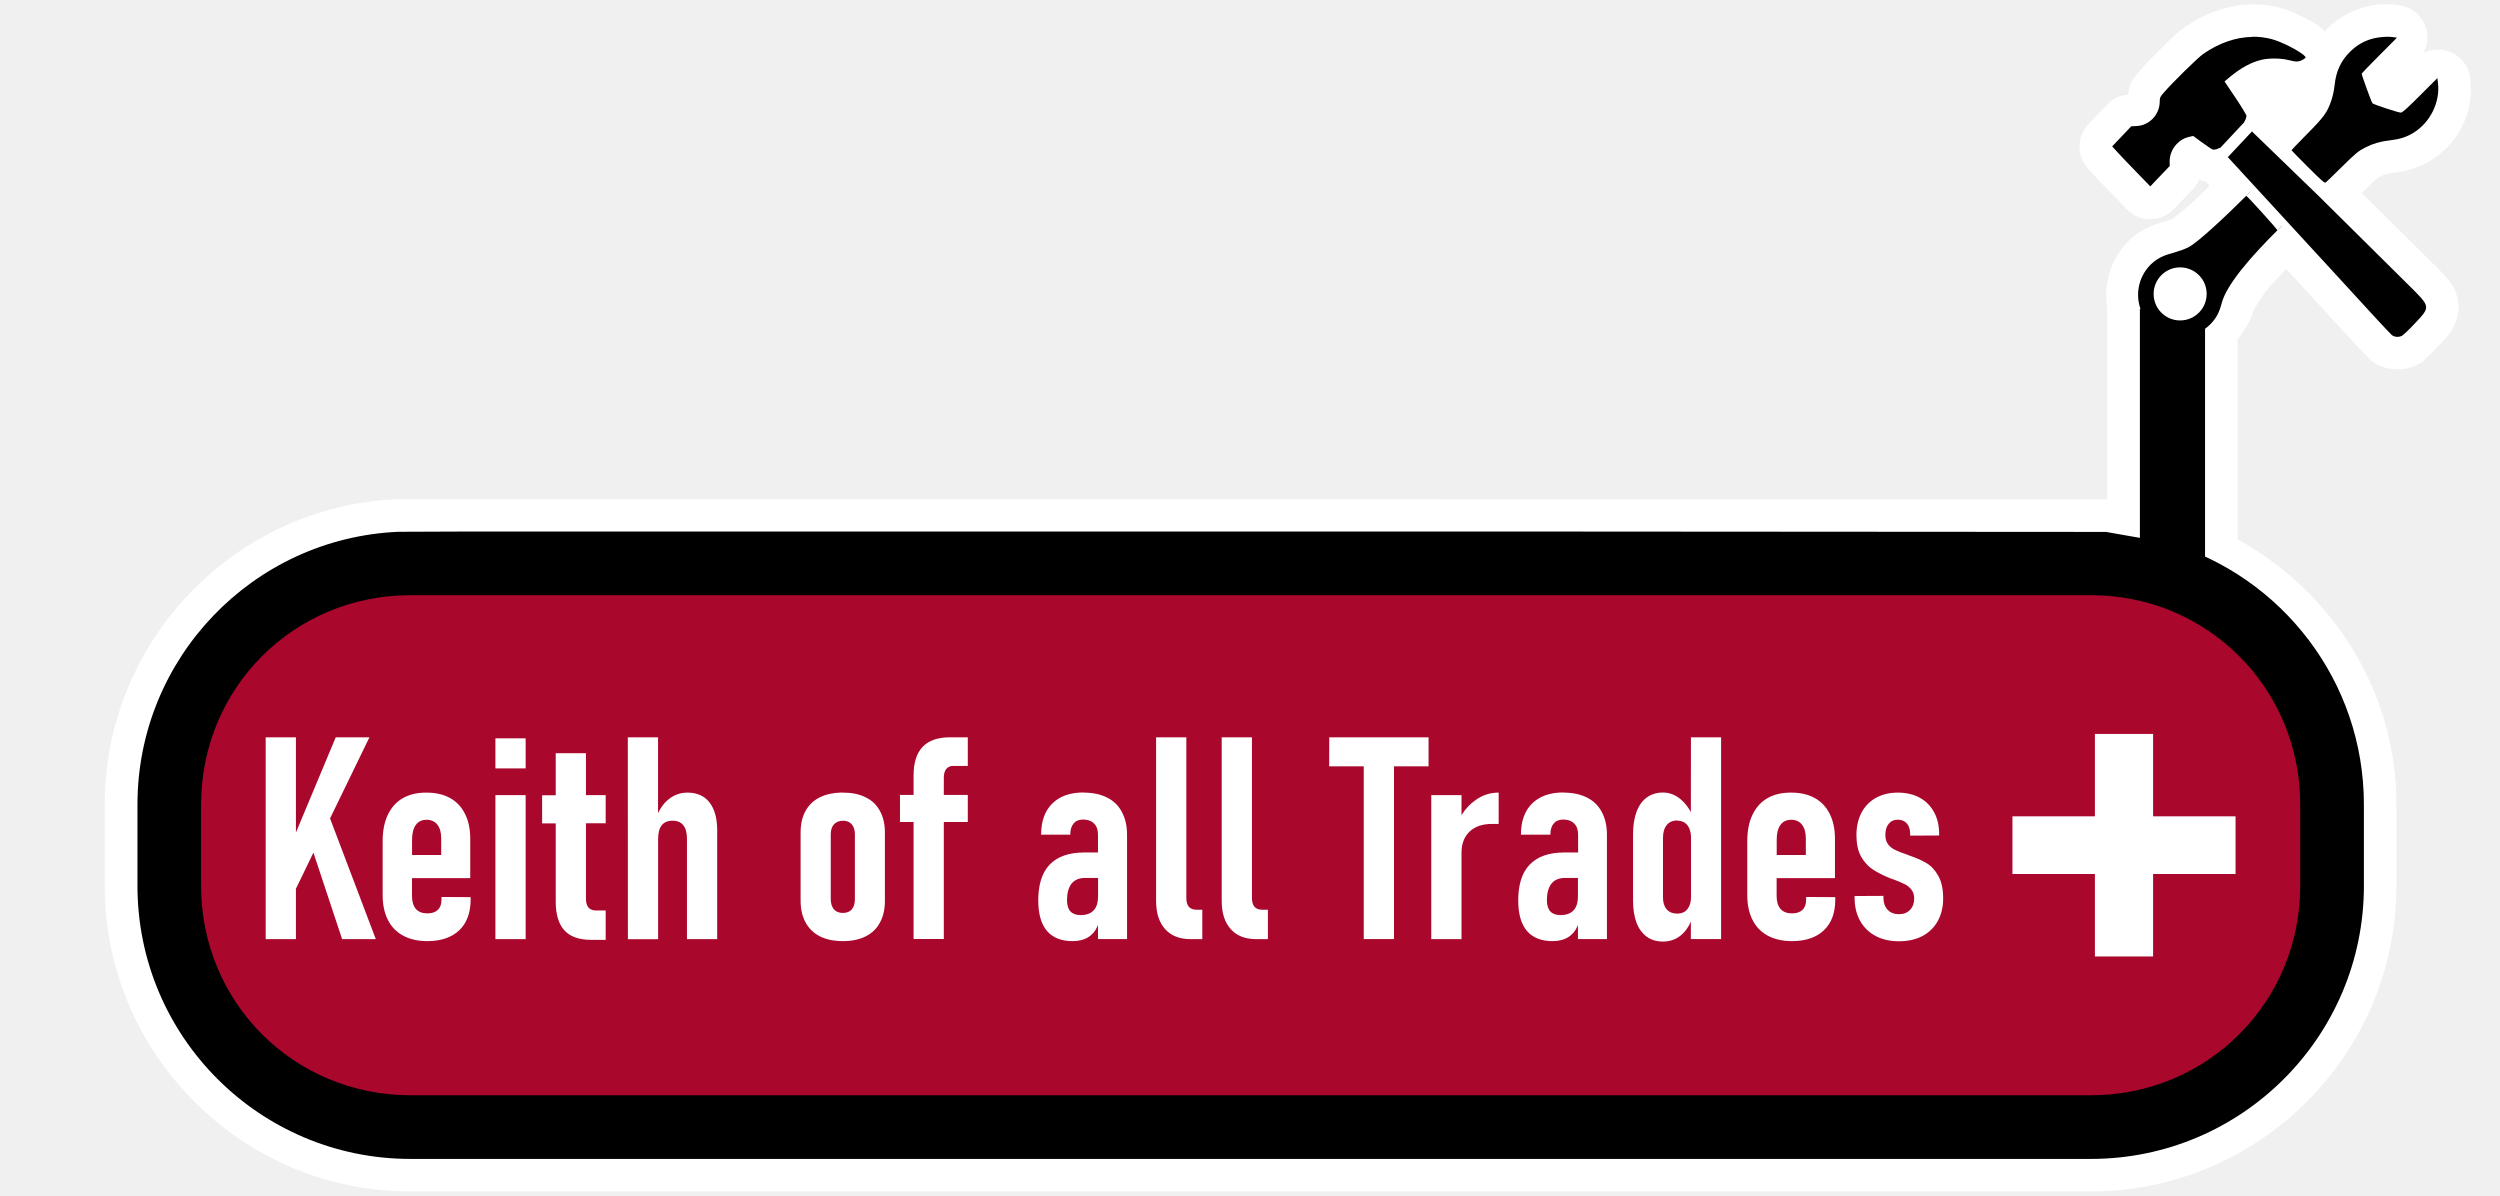
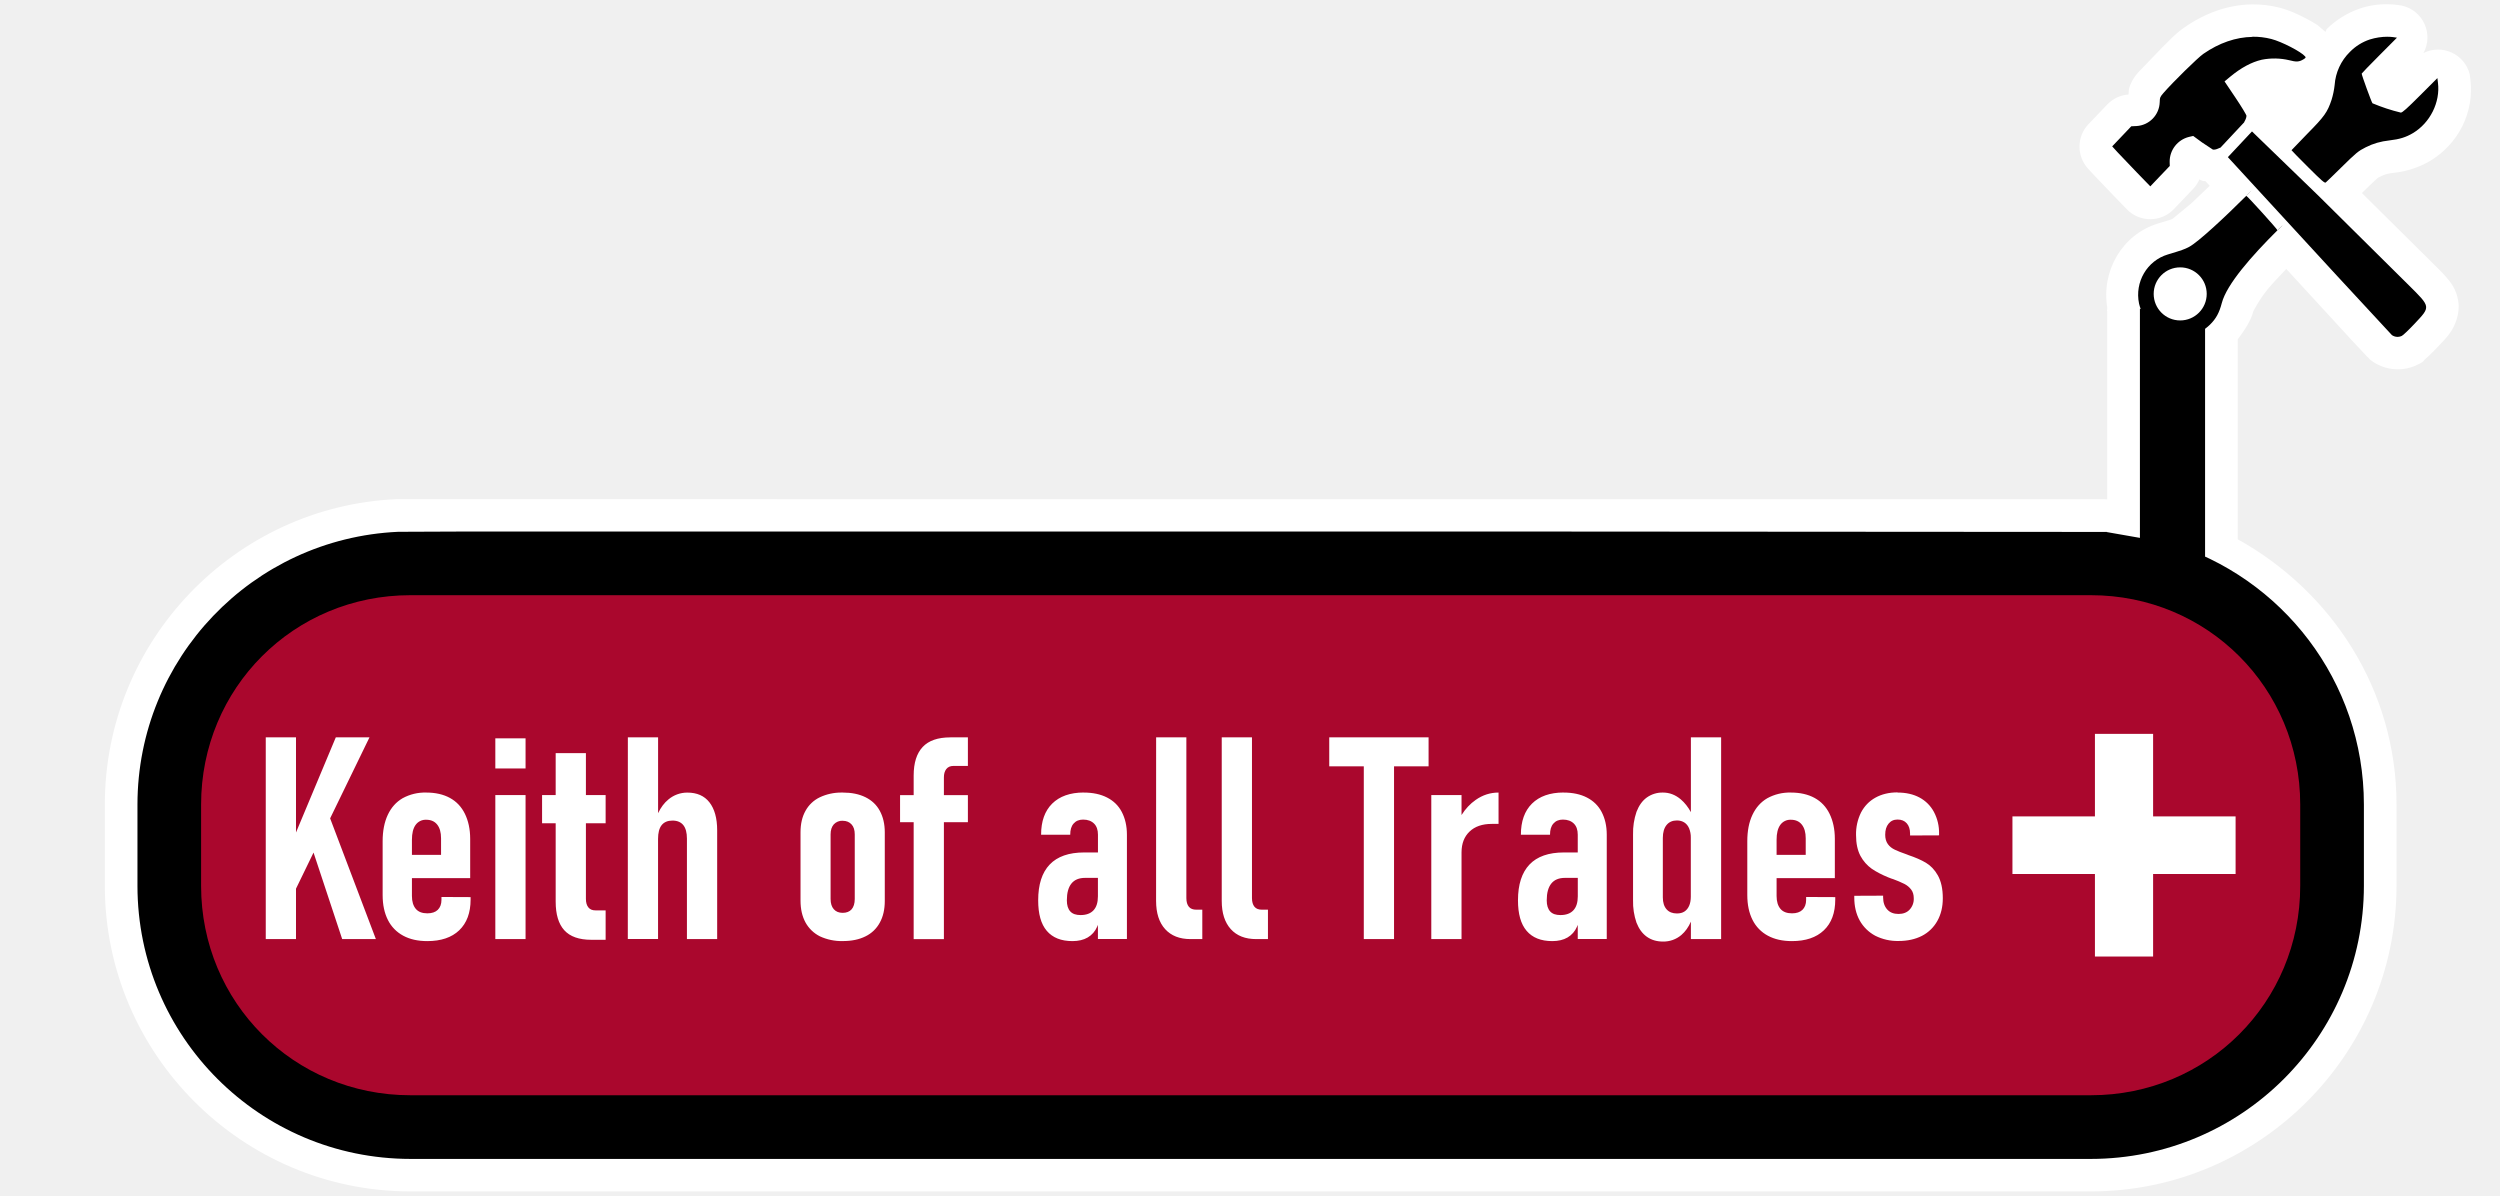
- <svg xmlns="http://www.w3.org/2000/svg" width="230" height="110" viewBox="0 0 60.854 29.104" version="1.1" id="svg328" xml:space="preserve">
-   <defs id="defs325" />
-   <g id="layer1">
-     <g id="g1954" transform="translate(163.8075,11.93284)" style="display:inline">
-       <path d="m -105.693,-11.83 c -0.235,7.46e-4 -0.443,0.025 -0.693,0.112 -0.286,0.1 -0.568,0.276 -0.783,0.49 -0.018,0.018 -0.016,0.052 -0.034,0.071 -0.066,-0.057 -0.138,-0.129 -0.195,-0.166 -0.092,-0.06 -0.187,-0.112 -0.287,-0.164 -0.199,-0.103 -0.392,-0.195 -0.635,-0.258 -0.222,-0.057 -0.449,-0.083 -0.673,-0.08 -0.578,0.008 -1.143,0.212 -1.637,0.557 -0.25,0.174 -0.343,0.293 -0.549,0.494 -0.205,0.201 -0.414,0.414 -0.562,0.584 -0.049,0.057 -0.136,0.14 -0.213,0.327 -0.044,0.107 -0.035,0.158 -0.043,0.232 -0.192,0.013 -0.372,0.096 -0.508,0.233 l -0.233,0.244 -0.233,0.244 c -0.288,0.302 -0.292,0.776 -0.01,1.084 l 0.137,0.148 c 0.095,0.104 0.295,0.312 0.479,0.502 l 0.328,0.338 c 0.313,0.324 0.833,0.322 1.144,-0.004 l 0.237,-0.248 0.236,-0.248 c 0.063,-0.067 0.114,-0.145 0.15,-0.23 0.023,0.012 0.005,0.015 0.088,0.041 0.001,3.64e-4 8.6e-4,-3.59e-4 0.002,0 0.033,0.01 0.028,-0.003 0.055,0.004 l 0.105,0.114 c -0.153,0.147 -0.307,0.3 -0.448,0.427 -0.213,0.193 -0.463,0.37 -0.452,0.373 -0.046,0.024 -0.057,0.027 -0.351,0.115 -0.882,0.264 -1.397,1.167 -1.24,2.064 l -0.004,-0.021 v 0.041 c 0.002,0.012 -0.008,0.023 -0.006,0.035 v 0.002 c 0.002,0.008 0.004,0.015 0.006,0.023 v 4.574 c -0.016,-0.002 -0.031,-0.003 -0.046,-0.004 l -41.559,-0.002 c -0.012,-2.6e-4 -0.023,-2.6e-4 -0.035,0 -3.946,0.176 -7.103,3.447 -7.103,7.432 v 1.98 c 0,4.097 3.342,7.439 7.439,7.439 h 40.904 c 4.098,0 7.44,-3.342 7.44,-7.439 V 7.649 c 0,-2.792 -1.58,-5.185 -3.865,-6.455 V -3.673 c 0.157,-0.21 0.315,-0.436 0.379,-0.68 10e-4,-0.004 0.125,-0.258 0.34,-0.527 0.123,-0.154 0.302,-0.334 0.463,-0.506 l 0.64,0.696 c 0.353,0.388 0.682,0.746 0.928,1.011 0.123,0.133 0.225,0.242 0.301,0.322 0.038,0.04 0.069,0.074 0.096,0.102 0.013,0.014 0.026,0.024 0.041,0.039 0.015,0.014 -0.005,0.011 0.105,0.09 0.297,0.211 0.718,0.232 1.02,0.1 0.25,-0.11 0.201,-0.123 0.238,-0.155 0.037,-0.032 0.07,-0.06 0.105,-0.094 0.07,-0.067 0.147,-0.146 0.227,-0.23 0.097,-0.103 0.183,-0.183 0.287,-0.328 0.104,-0.145 0.247,-0.45 0.199,-0.762 -0.048,-0.312 -0.194,-0.477 -0.301,-0.6 -0.107,-0.123 -0.214,-0.224 -0.348,-0.357 -0.171,-0.17 -0.965,-0.957 -1.697,-1.682 0.016,-0.016 0.027,-0.027 0.043,-0.043 0.187,-0.184 0.288,-0.279 0.326,-0.31 0.038,-0.031 0.005,-0.01 0.082,-0.049 0.096,-0.049 0.165,-0.072 0.311,-0.088 0.308,-0.034 0.624,-0.129 0.883,-0.283 0.703,-0.418 1.096,-1.19 0.994,-2.006 l -0.015,-0.115 c -0.125,-0.491 -0.672,-0.741 -1.125,-0.514 0.254,-0.466 -0.013,-1.045 -0.532,-1.156 l -0.096,-0.014 c -0.085,-0.012 -0.165,-0.018 -0.248,-0.018 z" style="color:#000000;fill:#ffffff;stroke:none;stroke-linejoin:round;-inkscape-stroke:none" id="path3845" />
-       <g id="g1943" transform="translate(-172.2159,-100.5546)">
-         <path id="path1885" style="display:inline;fill:#000000;stroke-width:0.02" d="m 66.528,89.516 c -0.144,3.6e-4 -0.319,0.026 -0.436,0.067 -0.193,0.067 -0.338,0.158 -0.483,0.302 -0.221,0.22 -0.337,0.473 -0.372,0.806 -0.012,0.113 -0.044,0.268 -0.075,0.361 -0.102,0.304 -0.173,0.404 -0.592,0.828 -0.211,0.214 -0.383,0.393 -0.383,0.398 0,0.005 0.18,0.19 0.401,0.41 0.337,0.336 0.406,0.396 0.432,0.376 0.017,-0.013 0.183,-0.173 0.368,-0.356 0.377,-0.371 0.422,-0.408 0.606,-0.501 0.179,-0.091 0.36,-0.143 0.581,-0.168 0.239,-0.027 0.398,-0.076 0.566,-0.176 0.419,-0.249 0.67,-0.752 0.611,-1.225 l -0.014,-0.115 -0.42,0.42 c -0.322,0.322 -0.432,0.42 -0.47,0.42 -0.062,0 -0.656,-0.195 -0.69,-0.227 -0.021,-0.02 -0.263,-0.684 -0.263,-0.722 0,-0.007 0.194,-0.207 0.43,-0.444 l 0.429,-0.431 -0.095,-0.014 c -0.038,-0.005 -0.082,-0.009 -0.13,-0.008 z m -3.293,0.004 c -0.401,0.006 -0.81,0.146 -1.194,0.413 -0.137,0.095 -0.737,0.684 -0.967,0.948 -0.086,0.099 -0.092,0.112 -0.095,0.228 -0.008,0.311 -0.257,0.568 -0.564,0.581 l -0.128,0.006 -0.232,0.244 -0.233,0.245 0.136,0.149 c 0.075,0.082 0.283,0.301 0.464,0.486 l 0.328,0.338 0.237,-0.249 0.237,-0.248 -0.003,-0.099 c -0.006,-0.281 0.198,-0.546 0.468,-0.607 l 0.105,-0.024 0.217,0.159 c 0.119,0.087 0.237,0.165 0.26,0.172 0.024,0.007 0.075,-4.45e-4 0.113,-0.017 l 0.07,-0.029 0.002,0.002 0.581,-0.621 -0.002,-0.003 0.028,-0.053 c 0.015,-0.029 0.028,-0.074 0.028,-0.098 6.3e-5,-0.025 -0.12,-0.223 -0.267,-0.442 l -0.267,-0.397 0.133,-0.111 c 0.268,-0.222 0.523,-0.359 0.772,-0.417 0.192,-0.044 0.476,-0.039 0.671,0.012 0.173,0.046 0.242,0.041 0.345,-0.022 0.057,-0.035 0.062,-0.045 0.04,-0.071 -0.094,-0.113 -0.571,-0.36 -0.822,-0.424 -0.152,-0.039 -0.308,-0.057 -0.465,-0.055 z m -0.01,2.301 -0.587,0.626 2.646,2.877 c 0.706,0.775 1.312,1.43 1.347,1.455 0.069,0.049 0.156,0.056 0.241,0.019 0.03,-0.013 0.17,-0.146 0.311,-0.296 0.395,-0.42 0.398,-0.402 -0.144,-0.94 -0.22,-0.219 -1.211,-1.2 -2.201,-2.18 z m -0.018,1.444 c 0.006,-0.008 -0.13,0.124 -0.122,0.124 0.088,-0.087 0.12,-0.12 0.122,-0.124 z m -0.122,0.124 c -0.504,0.503 -1.167,1.124 -1.394,1.244 -0.11,0.058 -0.175,0.081 -0.516,0.183 -0.505,0.151 -0.81,0.672 -0.7,1.197 0.076,0.364 0.381,0.68 0.752,0.779 0.336,0.089 0.719,-0.016 0.974,-0.267 0.147,-0.144 0.227,-0.29 0.288,-0.526 0.119,-0.458 0.728,-1.147 1.355,-1.772 -0.007,-0.032 -0.734,-0.836 -0.759,-0.838 z m 0.759,0.838 c 0.003,0.013 0.274,-0.273 0,0 z m -2.368,0.903 c 0.357,8e-6 0.646,0.289 0.646,0.646 -8e-6,0.357 -0.289,0.646 -0.646,0.646 -0.357,0 -0.645,-0.289 -0.645,-0.646 0,-0.357 0.289,-0.646 0.645,-0.646 z" />
-         <g id="g1897" transform="translate(9.747432,116.8316)">
-           <path style="color:#000000;fill:#000000;stroke-width:0.969;stroke-linejoin:round;-inkscape-stroke:none" d="m 8.351,-15.265 c -3.529,0.157 -6.344,3.072 -6.344,6.639 v 1.98 C 2.007,-2.978 4.983,0 8.651,0 H 49.557 c 3.668,0 6.645,-2.978 6.645,-6.646 v -1.98 c 0,-3.005 -1.998,-5.545 -4.737,-6.366 l -1.552,-0.272 c 0.029,7.88e-4 0.056,0.002 -0.002,0.002 l -13.146,-0.009 -1.266,-9.2e-5 H 21.058 l -1.266,-5.18e-4 H 10.038 Z" id="path1889" />
-           <path id="path1891" style="color:#000000;fill:#aa072d;fill-opacity:1;stroke-width:0.969;stroke-linejoin:round;-inkscape-stroke:none" d="m 8.65,-13.722 c -2.836,0 -5.094,2.259 -5.094,5.096 v 1.98 c 0,2.836 2.257,5.096 5.094,5.096 H 49.556 c 2.836,0 5.096,-2.259 5.096,-5.096 v -1.98 c 0,-2.836 -2.259,-5.096 -5.096,-5.096 z" />
-           <g id="g1895" transform="matrix(1.790501,0,0,1.790501,-24.11957,-36.72133)" style="fill:#ffffff">
-             <path id="path1893" style="fill:#ffffff;stroke-width:0.865;stroke-linejoin:round" d="m 41.203,14.731 h 0.791 v 1.121 h 1.121 v 0.784 h -1.121 v 1.121 h -0.791 v -1.121 h -1.121 v -0.784 h 1.121 z m -24.868,0.047 h 0.411 v 1.294 l 0.541,-1.294 h 0.458 l -0.535,1.102 0.622,1.641 h -0.458 l -0.39,-1.176 -0.238,0.491 v 0.685 h -0.411 z m 4.923,0 h 0.411 v 1.031 c 0.037,-0.078 0.083,-0.14 0.14,-0.186 0.077,-0.063 0.163,-0.094 0.258,-0.094 0.131,0 0.231,0.044 0.3,0.132 0.07,0.088 0.106,0.215 0.106,0.381 v 1.479 h -0.411 v -1.365 c 0,-0.082 -0.017,-0.143 -0.049,-0.183 -0.033,-0.041 -0.082,-0.062 -0.147,-0.062 -0.065,0 -0.115,0.021 -0.147,0.062 -0.033,0.041 -0.049,0.104 -0.049,0.187 v 1.362 h -0.411 z m 4.383,0 h 0.239 v 0.388 h -0.198 c -0.041,0 -0.074,0.015 -0.096,0.043 -0.021,0.029 -0.032,0.067 -0.032,0.113 v 0.239 h 0.326 v 0.368 h -0.326 v 1.59 h -0.411 v -1.59 h -0.185 v -0.368 h 0.185 v -0.266 c 0,-0.172 0.041,-0.302 0.123,-0.388 0.082,-0.087 0.207,-0.13 0.375,-0.13 z m 2.799,0 h 0.411 v 2.186 c 0,0.05 0.011,0.089 0.034,0.117 0.024,0.026 0.057,0.04 0.1,0.04 h 0.083 v 0.4 h -0.16 c -0.148,0 -0.263,-0.045 -0.345,-0.136 -0.082,-0.091 -0.123,-0.218 -0.123,-0.383 z m 0.892,0 h 0.411 v 2.186 c 0,0.05 0.011,0.089 0.034,0.117 0.024,0.026 0.057,0.04 0.1,0.04 h 0.083 v 0.4 h -0.16 c -0.148,0 -0.264,-0.045 -0.345,-0.136 -0.082,-0.091 -0.123,-0.218 -0.123,-0.383 z m 1.462,0 h 1.35 v 0.394 h -0.47 v 2.348 H 31.263 V 15.172 h -0.47 z m 4.917,0 H 36.121 v 2.742 H 35.71 V 17.283 c -0.033,0.075 -0.076,0.136 -0.13,0.182 -0.07,0.059 -0.153,0.089 -0.249,0.089 -0.086,0 -0.159,-0.022 -0.221,-0.066 -0.06,-0.044 -0.107,-0.107 -0.139,-0.19 -0.031,-0.084 -0.047,-0.186 -0.047,-0.304 v -0.896 c 0,-0.119 0.016,-0.222 0.047,-0.308 0.033,-0.086 0.079,-0.15 0.139,-0.194 0.062,-0.045 0.135,-0.068 0.221,-0.068 0.088,0 0.168,0.031 0.241,0.092 0.053,0.045 0.099,0.103 0.138,0.174 z m -16.253,0.013 h 0.411 v 0.409 h -0.411 z m 0.82,0.202 h 0.411 v 0.57 h 0.268 v 0.383 h -0.268 v 1.028 c 0,0.05 0.011,0.089 0.034,0.117 0.023,0.026 0.055,0.04 0.096,0.04 h 0.138 v 0.4 h -0.194 c -0.167,0 -0.29,-0.043 -0.368,-0.13 -0.078,-0.087 -0.117,-0.216 -0.117,-0.388 v -1.065 h -0.185 v -0.383 h 0.185 z M 18.518,15.529 c 0.126,0 0.233,0.024 0.322,0.073 0.089,0.049 0.157,0.121 0.204,0.215 0.048,0.094 0.072,0.208 0.072,0.341 v 0.534 h -0.792 v 0.243 c 0,0.075 0.018,0.134 0.053,0.176 0.036,0.04 0.088,0.06 0.156,0.06 0.062,0 0.109,-0.016 0.141,-0.047 0.034,-0.031 0.051,-0.077 0.051,-0.136 v -0.04 l 0.396,0.002 v 0.034 c 0,0.18 -0.052,0.319 -0.155,0.417 -0.103,0.098 -0.248,0.147 -0.434,0.147 -0.128,0 -0.237,-0.025 -0.328,-0.074 -0.091,-0.049 -0.16,-0.12 -0.207,-0.213 -0.048,-0.094 -0.072,-0.207 -0.072,-0.34 V 16.19 c 0,-0.14 0.023,-0.259 0.07,-0.358 0.047,-0.099 0.114,-0.175 0.202,-0.226 0.089,-0.052 0.196,-0.077 0.321,-0.077 z m 5.641,0 c 0.007,-1.67e-4 0.015,0 0.023,0 0.121,0 0.224,0.021 0.309,0.064 0.086,0.041 0.15,0.103 0.194,0.185 0.045,0.08 0.068,0.178 0.068,0.292 v 0.933 c 0,0.114 -0.023,0.213 -0.068,0.294 -0.044,0.082 -0.109,0.144 -0.194,0.187 -0.086,0.043 -0.188,0.064 -0.309,0.064 -0.121,0 -0.224,-0.021 -0.311,-0.064 -0.086,-0.044 -0.151,-0.107 -0.196,-0.189 -0.045,-0.083 -0.068,-0.182 -0.068,-0.298 v -0.928 c 0,-0.114 0.023,-0.212 0.068,-0.292 0.045,-0.082 0.111,-0.143 0.196,-0.185 0.081,-0.04 0.178,-0.061 0.289,-0.064 z m 3.297,0 c 0.124,0 0.231,0.023 0.319,0.068 0.088,0.044 0.155,0.109 0.2,0.196 0.047,0.086 0.07,0.189 0.07,0.309 v 1.418 H 27.65 V 17.327 c -0.004,0.009 -0.007,0.018 -0.011,0.027 -0.029,0.064 -0.072,0.112 -0.128,0.145 -0.057,0.033 -0.126,0.049 -0.207,0.049 -0.153,0 -0.27,-0.047 -0.349,-0.14 -0.078,-0.093 -0.117,-0.231 -0.117,-0.415 0,-0.215 0.052,-0.377 0.156,-0.486 0.106,-0.109 0.262,-0.164 0.468,-0.164 h 0.188 v -0.242 c 0,-0.065 -0.017,-0.116 -0.053,-0.151 -0.035,-0.036 -0.085,-0.055 -0.149,-0.055 -0.055,0 -0.099,0.018 -0.13,0.055 -0.03,0.035 -0.045,0.086 -0.045,0.151 h -0.396 c 0,-0.182 0.05,-0.323 0.151,-0.423 0.102,-0.101 0.244,-0.151 0.428,-0.151 z m 5.641,0 v 0.426 h -0.04 -0.053 c -0.128,0 -0.229,0.035 -0.302,0.104 -0.072,0.068 -0.108,0.161 -0.11,0.281 v 1.181 h -0.411 v -1.958 h 0.411 v 0.272 c 0.053,-0.085 0.118,-0.154 0.193,-0.206 0.094,-0.067 0.198,-0.1 0.311,-0.1 z m 0.883,0 c 0.124,0 0.231,0.023 0.319,0.068 0.088,0.044 0.155,0.109 0.2,0.196 0.047,0.086 0.07,0.189 0.07,0.309 v 1.418 h -0.394 V 17.327 c -0.004,0.009 -0.007,0.018 -0.011,0.027 -0.029,0.064 -0.072,0.112 -0.128,0.145 -0.057,0.033 -0.126,0.049 -0.207,0.049 -0.153,0 -0.27,-0.047 -0.349,-0.14 -0.078,-0.093 -0.117,-0.231 -0.117,-0.415 0,-0.215 0.052,-0.377 0.157,-0.486 0.106,-0.109 0.261,-0.164 0.468,-0.164 h 0.189 v -0.242 c 0,-0.065 -0.017,-0.116 -0.053,-0.151 -0.035,-0.036 -0.085,-0.055 -0.149,-0.055 -0.055,0 -0.099,0.018 -0.13,0.055 -0.03,0.035 -0.045,0.086 -0.045,0.151 H 33.4 c 0,-0.182 0.05,-0.323 0.151,-0.423 0.102,-0.101 0.245,-0.151 0.428,-0.151 z m 3.091,0 c 0.126,0 0.233,0.024 0.322,0.073 0.089,0.049 0.157,0.121 0.204,0.215 0.048,0.094 0.072,0.208 0.072,0.341 v 0.534 H 36.876 v 0.243 c 0,0.075 0.018,0.134 0.053,0.176 0.036,0.04 0.088,0.06 0.156,0.06 0.062,0 0.109,-0.016 0.141,-0.047 0.034,-0.031 0.051,-0.077 0.051,-0.136 v -0.04 l 0.396,0.002 v 0.034 c 0,0.18 -0.051,0.319 -0.155,0.417 -0.103,0.098 -0.248,0.147 -0.434,0.147 -0.128,0 -0.237,-0.025 -0.328,-0.074 -0.091,-0.049 -0.16,-0.12 -0.207,-0.213 -0.048,-0.094 -0.072,-0.207 -0.072,-0.34 V 16.19 c 0,-0.14 0.023,-0.259 0.07,-0.358 0.047,-0.099 0.114,-0.175 0.202,-0.226 0.089,-0.052 0.196,-0.077 0.321,-0.077 z m 1.45,0 c 0.114,0 0.214,0.023 0.298,0.068 0.084,0.045 0.149,0.111 0.196,0.196 0.047,0.084 0.07,0.183 0.07,0.296 v 0.023 l -0.394,0.002 v -0.026 c 0,-0.059 -0.015,-0.106 -0.045,-0.14 -0.03,-0.034 -0.072,-0.051 -0.124,-0.051 -0.052,0 -0.092,0.019 -0.123,0.057 -0.03,0.036 -0.045,0.087 -0.045,0.151 0,0.05 0.012,0.092 0.036,0.126 0.025,0.033 0.057,0.058 0.096,0.077 0.039,0.019 0.09,0.039 0.153,0.06 0.003,0.001 0.005,0.003 0.008,0.004 0.003,0 0.005,5.84e-4 0.008,0.002 0.003,0.001 0.005,0.002 0.008,0.004 0.003,0 0.004,5.83e-4 0.005,0.002 0.098,0.033 0.179,0.068 0.242,0.106 0.064,0.036 0.118,0.094 0.162,0.172 0.045,0.077 0.068,0.18 0.068,0.311 0,0.117 -0.025,0.219 -0.074,0.307 -0.049,0.088 -0.119,0.156 -0.209,0.204 -0.091,0.047 -0.197,0.07 -0.319,0.07 -0.121,0 -0.226,-0.024 -0.317,-0.072 -0.091,-0.049 -0.161,-0.118 -0.211,-0.207 -0.049,-0.089 -0.074,-0.194 -0.074,-0.313 v -0.023 l 0.392,-0.002 v 0.023 c 0,0.069 0.019,0.125 0.057,0.166 0.038,0.04 0.089,0.06 0.153,0.06 0.064,0 0.114,-0.019 0.151,-0.058 0.038,-0.039 0.057,-0.09 0.057,-0.155 0,-0.048 -0.012,-0.087 -0.036,-0.119 -0.024,-0.031 -0.054,-0.057 -0.091,-0.075 -0.036,-0.019 -0.088,-0.041 -0.155,-0.066 -0.007,-0.003 -0.016,-0.005 -0.025,-0.008 -0.007,-0.004 -0.016,-0.007 -0.024,-0.009 -0.003,-0.001 -0.006,-0.002 -0.009,-0.004 -0.004,-0.001 -0.007,-0.002 -0.009,-0.004 -0.086,-0.035 -0.159,-0.074 -0.221,-0.115 -0.062,-0.043 -0.113,-0.101 -0.155,-0.176 -0.04,-0.075 -0.06,-0.17 -0.06,-0.285 0,-0.116 0.023,-0.217 0.068,-0.305 0.047,-0.088 0.112,-0.155 0.196,-0.202 0.086,-0.048 0.185,-0.072 0.298,-0.072 z m -19.063,0.034 h 0.411 v 1.958 h -0.411 z m -0.939,0.336 c -0.063,0 -0.111,0.024 -0.145,0.072 -0.033,0.047 -0.049,0.113 -0.049,0.2 v 0.206 h 0.396 V 16.151 c 0,-0.08 -0.017,-0.143 -0.053,-0.187 -0.035,-0.044 -0.085,-0.066 -0.149,-0.066 z m 18.552,0 c -0.063,0 -0.111,0.024 -0.145,0.072 -0.033,0.047 -0.049,0.113 -0.049,0.2 v 0.206 h 0.396 V 16.151 c 0,-0.08 -0.018,-0.143 -0.053,-0.187 -0.035,-0.044 -0.085,-0.066 -0.149,-0.066 z m -1.548,0.009 c -0.06,0 -0.108,0.021 -0.141,0.062 -0.034,0.041 -0.051,0.1 -0.051,0.176 v 0.809 c 0,0.069 0.017,0.123 0.051,0.162 0.034,0.038 0.081,0.057 0.141,0.057 0.04,0 0.074,-0.009 0.102,-0.026 0.028,-0.018 0.049,-0.044 0.064,-0.078 0.015,-0.034 0.023,-0.075 0.023,-0.124 v -0.803 c 0,-0.049 -0.008,-0.091 -0.023,-0.126 -0.015,-0.035 -0.036,-0.062 -0.064,-0.079 -0.028,-0.019 -0.062,-0.028 -0.102,-0.028 z m -11.342,0.004 c -0.05,0 -0.091,0.016 -0.121,0.049 -0.029,0.033 -0.043,0.078 -0.043,0.136 v 0.879 c 0,0.06 0.015,0.107 0.043,0.14 0.029,0.033 0.069,0.049 0.121,0.049 0.053,0 0.093,-0.016 0.121,-0.047 0.029,-0.033 0.043,-0.08 0.043,-0.141 V 16.096 c 0,-0.059 -0.015,-0.105 -0.043,-0.136 -0.028,-0.033 -0.068,-0.049 -0.121,-0.049 z m 3.295,0.777 c -0.082,0 -0.143,0.026 -0.185,0.077 -0.041,0.052 -0.062,0.128 -0.062,0.228 0,0.067 0.016,0.117 0.047,0.151 0.031,0.033 0.078,0.049 0.14,0.049 0.077,0 0.135,-0.021 0.175,-0.064 0.04,-0.043 0.06,-0.106 0.06,-0.19 v -0.251 z m 6.524,0 c -0.082,0 -0.143,0.026 -0.185,0.077 -0.041,0.052 -0.062,0.128 -0.062,0.228 0,0.067 0.016,0.117 0.047,0.151 0.031,0.033 0.078,0.049 0.139,0.049 0.077,0 0.135,-0.021 0.176,-0.064 0.04,-0.043 0.06,-0.106 0.06,-0.19 v -0.251 z" />
-           </g>
-         </g>
-         <path style="color:#000000;fill:#000000;stroke-linejoin:round;-inkscape-stroke:none" d="m 60.497,96.135 v 6.455 h 1.586 v -5.987 c -0.586,0.003 -1.086,-0.234 -1.586,-0.468 z" id="path1913" />
-       </g>
-     </g>
-   </g>
+ <svg xmlns="http://www.w3.org/2000/svg" width="230" height="110" viewBox="0 0 60.854 29.104">
+   <path d="M58.115.103a2 2 0 0 0-.693.112c-.286.1-.568.276-.783.49-.019.018-.016.052-.034.071L56.41.609a3.36 3.36 0 0 0-.287-.164c-.199-.103-.392-.195-.635-.258-.222-.057-.449-.083-.673-.08-.578.008-1.143.212-1.637.557-.25.174-.343.293-.549.494l-.562.584c-.049.057-.136.14-.213.327-.044.107-.035.158-.043.232-.192.013-.372.096-.508.233l-.233.244-.233.244c-.288.302-.292.776-.01 1.084l.137.148.479.502.328.338c.313.324.833.322 1.144-.004l.237-.248.236-.248c.063-.067.114-.145.15-.23.023.012.005.015.088.041.035.01.03-.003.057.004l.105.114-.448.427-.452.373c-.046.024-.057.027-.351.115-.882.264-1.397 1.167-1.24 2.064l-.004-.021v.041c.002.012-.008.023-.006.035v.002l.006.023v4.574l-.046-.004L9.69 12.15a.79.79 0 0 0-.035 0c-3.946.176-7.103 3.447-7.103 7.432v1.98c0 4.097 3.342 7.439 7.439 7.439h40.904c4.098 0 7.44-3.342 7.44-7.439v-1.98c0-2.792-1.58-5.185-3.865-6.455V8.26c.157-.21.315-.436.379-.68.001-.004.125-.258.34-.527.123-.154.302-.333.463-.506l.64.696.928 1.011.301.322.096.102c.013.014.026.024.041.039s-.005.011.105.09a1.09 1.09 0 0 0 1.02.1c.25-.11.201-.123.238-.155s.07-.06.105-.094a6.07 6.07 0 0 0 .227-.23c.097-.103.183-.183.287-.328s.247-.45.199-.762-.194-.477-.301-.6-.214-.224-.348-.357l-1.697-1.682c.016-.016.027-.027.043-.043.187-.184.288-.279.326-.31s.005-.01.082-.049c.096-.049.165-.072.311-.088a2.25 2.25 0 0 0 .883-.283c.703-.418 1.096-1.19.994-2.006l-.016-.115c-.125-.491-.672-.741-1.125-.514.254-.466-.013-1.045-.532-1.156l-.096-.014c-.085-.012-.165-.018-.248-.018z" fill="#fff" />
+   <path d="M58.12.894a1.46 1.46 0 0 0-.436.067 1.21 1.21 0 0 0-.483.302 1.25 1.25 0 0 0-.372.806 1.95 1.95 0 0 1-.075.361c-.102.304-.173.404-.592.828l-.383.398c0 .005.18.19.401.41.337.336.406.396.432.376.017-.013.183-.173.368-.356.377-.371.422-.408.606-.501s.36-.143.581-.168c.239-.027.398-.076.566-.176.419-.249.67-.752.611-1.225l-.014-.115-.42.42c-.322.322-.432.42-.47.42a4.5 4.5 0 0 1-.69-.227c-.021-.02-.263-.684-.263-.722 0-.007.194-.207.43-.444l.429-.431-.095-.014c-.038-.005-.082-.008-.13-.008zm-3.293.004c-.401.006-.81.146-1.194.413-.137.095-.737.684-.967.948-.086.099-.092.112-.095.228a.6.6 0 0 1-.564.581l-.128.006-.232.244-.233.245.136.149.464.486.328.338.237-.249.237-.248-.003-.099a.62.62 0 0 1 .468-.607l.105-.024.217.159.26.172c.024.007.075 0 .113-.017l.07-.029.002.002.581-.621-.002-.003.028-.053a.26.26 0 0 0 .028-.098c0-.025-.12-.223-.267-.442l-.267-.397.133-.111c.268-.222.523-.359.772-.417a1.58 1.58 0 0 1 .671.012c.173.046.242.041.345-.022.057-.035.062-.045.04-.071-.094-.113-.571-.36-.822-.424a1.75 1.75 0 0 0-.465-.055zm-.01 2.301l-.587.626 2.646 2.877 1.347 1.455a.24.24 0 0 0 .241.019c.03-.013.17-.146.311-.296.395-.42.398-.402-.144-.94L56.43 4.76zM54.8 4.643c.006-.008-.13.124-.122.124l.122-.124zm-.122.124c-.504.503-1.167 1.124-1.394 1.244-.11.058-.175.081-.516.183-.505.151-.81.672-.7 1.197a1.06 1.06 0 0 0 .752.779 1.04 1.04 0 0 0 .974-.267c.147-.144.227-.29.288-.526.119-.458.728-1.147 1.355-1.772-.007-.032-.734-.836-.759-.838zm.759.838c.003.013.274-.273 0 0zm-2.368.903c.357 0 .646.289.646.646s-.289.646-.646.646-.645-.289-.645-.646.289-.646.645-.646zM9.69 12.945a6.65 6.65 0 0 0-6.344 6.639v1.98A6.65 6.65 0 0 0 9.99 28.21h40.906a6.65 6.65 0 0 0 6.645-6.646v-1.98c0-3.005-1.998-5.545-4.737-6.366l-1.552-.272c.029.001.056.002-.002.002l-13.146-.009h-1.266-14.44l-1.266-.001h-9.755z" />
+   <path d="M9.989 14.488c-2.836 0-5.094 2.259-5.094 5.096v1.98c0 2.836 2.257 5.096 5.094 5.096h40.906c2.836 0 5.096-2.259 5.096-5.096v-1.98c0-2.836-2.259-5.096-5.096-5.096z" fill="#aa072d" />
+   <path d="M50.994 17.864h1.416v2.008h2.008v1.403H52.41v2.008h-1.416v-2.008h-2.008v-1.403h2.008zm-44.525.084h.736v2.316l.969-2.316h.82l-.958 1.972 1.113 2.938h-.82l-.697-2.105-.427.879v1.227h-.736zm8.814 0h.736v1.846c.066-.139.149-.25.25-.333a.71.71 0 0 1 .462-.168c.234 0 .413.078.537.236s.189.385.189.682v2.647h-.736v-2.445c0-.146-.03-.256-.088-.328s-.146-.111-.263-.111-.205.037-.264.111-.088.186-.088.334v2.438h-.736zm7.848 0h.429v.696h-.355c-.074 0-.132.026-.172.078s-.057.119-.057.203v.429h.584v.659h-.584v2.847h-.736v-2.847h-.331v-.659h.331v-.476c0-.308.073-.54.22-.696s.37-.233.672-.233zm5.011 0h.736v3.914c0 .09.02.16.061.21s.103.071.179.071h.148v.716h-.287c-.266 0-.471-.081-.618-.243s-.22-.391-.22-.686zm1.597 0h.736v3.914c0 .09.02.16.061.21s.103.071.179.071h.149v.716h-.287c-.266 0-.472-.081-.618-.243s-.22-.391-.22-.686zm2.617 0h2.418v.706h-.841v4.204h-.736v-4.204h-.841zm8.803 0h.736v4.91h-.736v-.424c-.058.134-.136.243-.233.326a.67.67 0 0 1-.446.159c-.153 0-.285-.039-.395-.118s-.191-.192-.25-.341a1.56 1.56 0 0 1-.084-.544v-1.604a1.6 1.6 0 0 1 .084-.551c.059-.153.141-.269.25-.348a.65.65 0 0 1 .395-.121c.158 0 .301.055.432.165.095.081.178.185.247.312zm-29.102.024h.736v.733h-.736zm1.469.361h.736v1.02h.48v.686h-.48v1.84c0 .09.02.16.061.21s.098.071.172.071h.247v.716h-.348c-.299 0-.519-.078-.659-.233s-.209-.387-.209-.696v-1.908h-.331v-.686h.331zm-3.151.959c.225 0 .418.044.577.131s.281.216.364.385.129.373.129.611v.956h-1.418v.435c0 .135.032.24.095.314s.158.108.28.108c.11 0 .195-.028.253-.084s.091-.137.091-.243v-.071l.709.003v.061c0 .322-.093.571-.277.747s-.444.263-.777.263c-.23 0-.425-.044-.587-.132a.88.88 0 0 1-.371-.381c-.086-.169-.129-.372-.129-.608v-1.31c0-.25.042-.464.125-.642s.204-.313.361-.405a1.13 1.13 0 0 1 .574-.138zm10.1 0h.04c.216 0 .4.038.553.114s.269.185.348.331.121.319.121.523v1.671c0 .205-.04.381-.121.527a.78.78 0 0 1-.348.334c-.153.077-.337.115-.553.115a1.25 1.25 0 0 1-.557-.115.82.82 0 0 1-.351-.338c-.081-.149-.121-.326-.121-.533v-1.661c0-.205.04-.379.121-.523a.78.78 0 0 1 .351-.331 1.22 1.22 0 0 1 .517-.114zm5.902 0c.223 0 .413.04.571.121s.277.196.358.351.125.338.125.554v2.539h-.706v-.345l-.02.048a.55.55 0 0 1-.229.26c-.101.059-.225.088-.371.088-.275 0-.483-.083-.625-.25s-.209-.414-.209-.743c0-.385.093-.675.28-.871s.469-.294.838-.294h.337v-.432c0-.117-.031-.207-.094-.27s-.152-.098-.267-.098c-.099 0-.177.033-.233.098s-.081.153-.081.27h-.709c0-.326.09-.579.27-.757s.438-.27.766-.27zm10.1 0v.763h-.071-.094c-.23 0-.41.062-.54.186s-.194.289-.196.503v2.114h-.736v-3.505h.736v.486c.096-.152.211-.275.345-.368.169-.119.354-.179.557-.179zm1.581 0c.223 0 .413.04.57.121s.277.196.358.351.125.338.125.554v2.539h-.706v-.345l-.02.048a.55.55 0 0 1-.229.26c-.101.059-.225.088-.371.088-.275 0-.483-.083-.625-.25s-.21-.414-.21-.743c0-.385.094-.675.28-.871s.468-.294.837-.294h.338v-.432c0-.117-.031-.207-.094-.27s-.152-.098-.267-.098c-.099 0-.177.033-.233.098s-.081.153-.081.27h-.709c0-.326.09-.579.27-.757s.438-.27.767-.27zm5.535 0c.225 0 .418.044.577.131s.281.216.364.385.129.373.129.611v.956h-1.418v.435c0 .135.032.24.095.314s.158.108.28.108c.11 0 .195-.028.253-.084s.091-.137.091-.243v-.071l.709.003v.061c0 .322-.092.571-.277.747s-.444.263-.777.263c-.23 0-.425-.044-.587-.132a.88.88 0 0 1-.371-.381c-.086-.169-.129-.372-.129-.608v-1.31c0-.25.041-.464.125-.642s.204-.313.362-.405a1.13 1.13 0 0 1 .574-.138zm2.597 0c.205 0 .383.04.534.121a.85.85 0 0 1 .351.351 1.08 1.08 0 0 1 .125.53v.04l-.706.003v-.047c0-.106-.027-.189-.081-.25s-.128-.091-.223-.091-.165.034-.22.101-.081.155-.081.27c0 .09.021.165.064.226s.102.105.172.138.161.07.273.108l.027.01.023.01c.176.059.32.122.432.189s.212.168.29.307.121.323.121.557c0 .209-.044.393-.132.55a.9.9 0 0 1-.375.365c-.162.083-.352.125-.57.125a1.2 1.2 0 0 1-.568-.128.94.94 0 0 1-.378-.371c-.088-.16-.132-.347-.132-.561v-.04l.702-.003v.04c0 .124.034.223.101.297s.159.108.274.108.205-.035.27-.105a.38.38 0 0 0 .101-.277c0-.086-.021-.157-.064-.213s-.097-.101-.162-.135a2.73 2.73 0 0 0-.277-.118l-.044-.014c-.013-.007-.028-.012-.044-.017l-.034-.013c-.153-.063-.285-.132-.395-.206a.92.92 0 0 1-.277-.314c-.072-.135-.108-.305-.108-.51a1.18 1.18 0 0 1 .121-.547c.083-.158.2-.278.351-.362s.331-.128.534-.128zm-34.133.061h.736v3.505h-.736zm-1.682.601a.3.3 0 0 0-.26.128c-.059.083-.088.203-.088.358v.368h.709v-.402c0-.144-.031-.255-.094-.334s-.152-.118-.267-.118zm33.218 0a.3.3 0 0 0-.26.128c-.059.083-.088.203-.088.358v.368h.709v-.402c0-.144-.032-.255-.095-.334s-.152-.118-.266-.118zm-2.773.017c-.108 0-.193.037-.253.111s-.091.179-.091.314v1.448c0 .124.03.221.091.29s.145.101.253.101c.072 0 .133-.015.182-.047s.087-.078.114-.139.041-.135.041-.223V20.39a.57.57 0 0 0-.041-.226c-.027-.063-.065-.11-.114-.142s-.11-.051-.182-.051zm-20.308.007a.28.28 0 0 0-.216.088c-.052.059-.078.14-.078.243v1.573c0 .108.026.191.078.25s.124.088.216.088.166-.028.216-.084.078-.143.078-.253v-1.573c0-.106-.026-.187-.078-.243s-.121-.088-.216-.088zm5.899 1.391c-.146 0-.257.046-.331.138s-.111.228-.111.409c0 .119.028.209.084.27s.14.088.25.088c.137 0 .242-.038.314-.115s.108-.19.108-.341v-.449zm11.681 0c-.146 0-.257.046-.331.138s-.111.228-.111.409c0 .119.028.209.084.27s.139.088.25.088c.137 0 .242-.038.314-.115s.108-.19.108-.341v-.449z" fill="#fff" />
+   <path d="M52.089 7.513v6.455h1.586V7.981c-.586.003-1.086-.234-1.586-.468z" />
</svg>
